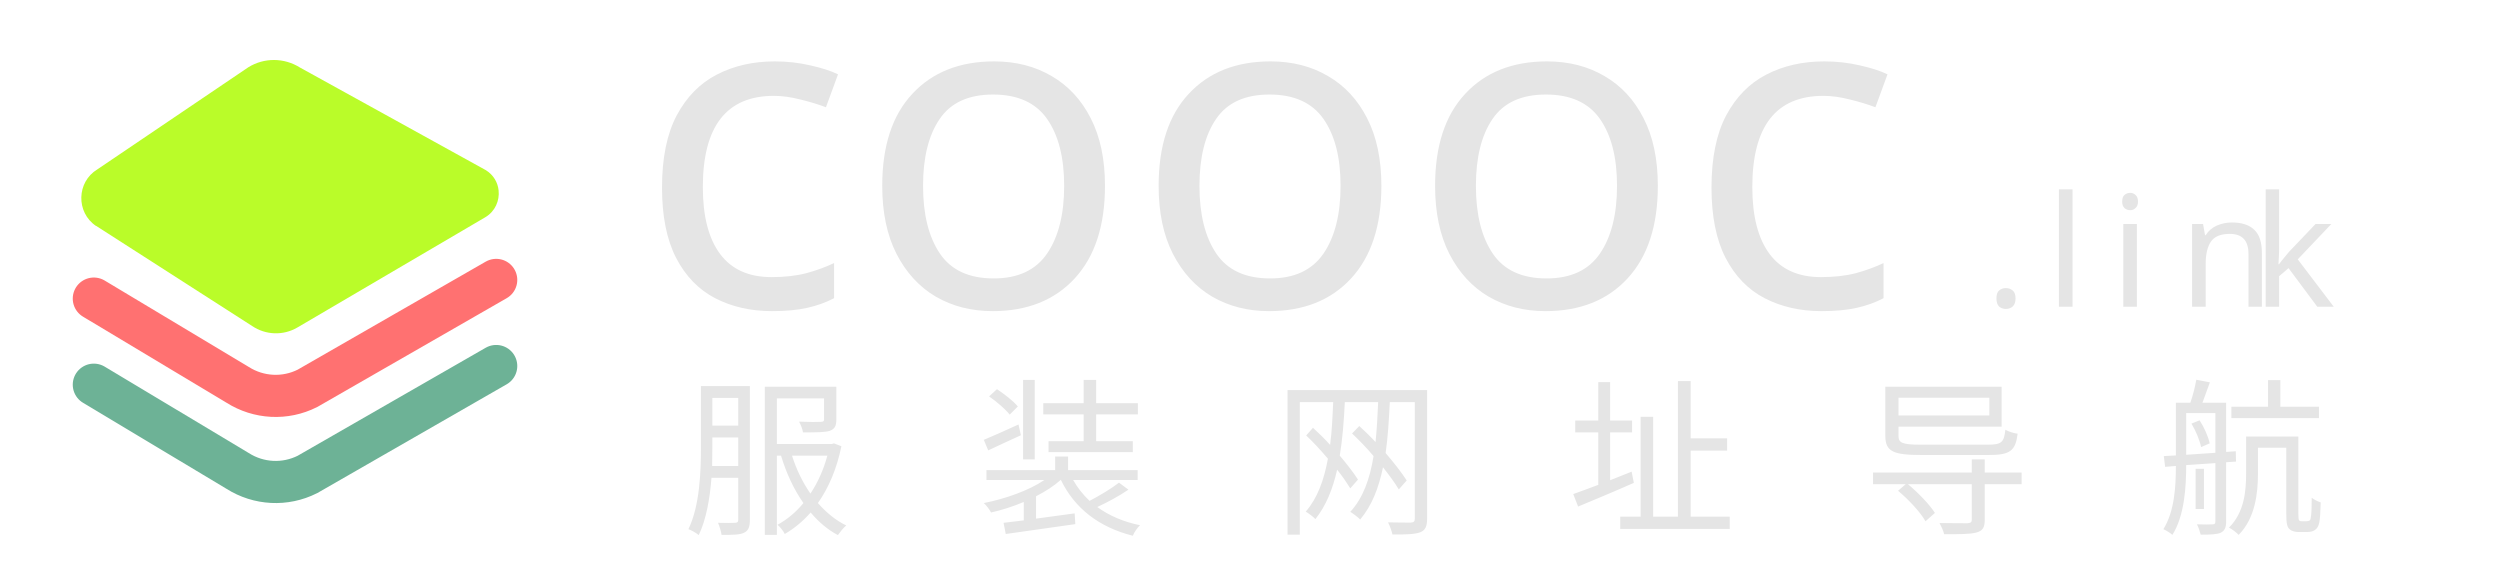
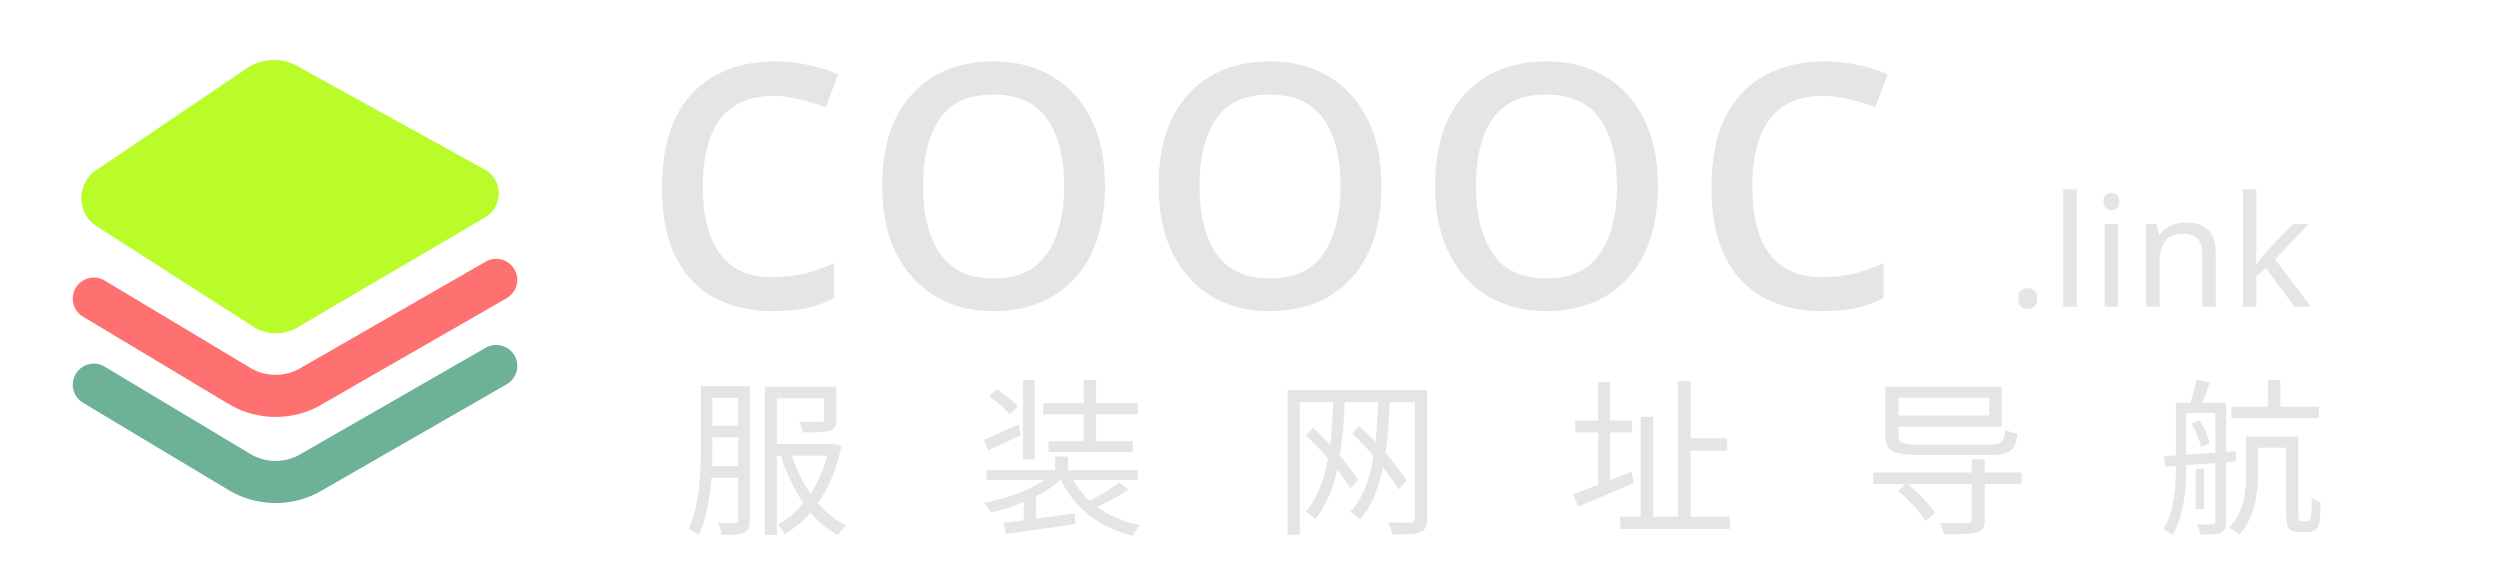
<svg xmlns="http://www.w3.org/2000/svg" id="_图层_1" data-name="图层 1" viewBox="0 0 178 40">
  <defs>
    <style>
      .cls-1 {
+         font-family: SimHei, SimHei;
        font-size: 12px;
        letter-spacing: .75em;
-       }
- 
-       .cls-1, .cls-2 {
-         font-family: SimHei, SimHei;
      }

      .cls-1, .cls-2, .cls-3 {
        fill: #e5e5e5;
      }

-       .cls-2 {
-         font-size: 11px;
-       }
- 
      .cls-4 {
-         letter-spacing: -.08em;
-       }
- 
-       .cls-5 {
-         letter-spacing: -.05em;
-       }
- 
-       .cls-6 {
        stroke: #6db296;
      }

-       .cls-6, .cls-7 {
+       .cls-4, .cls-5 {
        fill: none;
        stroke-linecap: round;
        stroke-miterlimit: 10;
        stroke-width: 3px;
      }

-       .cls-8 {
-         letter-spacing: 0em;
-       }
- 
-       .cls-9 {
+       .cls-6 {
        fill: #bafc29;
      }

-       .cls-7 {
+       .cls-5 {
        stroke: #ff7171;
      }

-       .cls-3 {
-         font-family: MicrosoftYaHei, 'Microsoft YaHei';
+       .cls-2 {
        font-size: 32px;
        letter-spacing: .01em;
      }

-       .cls-10 {
-         letter-spacing: -.02em;
+       .cls-2, .cls-3 {
+         font-family: MicrosoftYaHei, 'Microsoft YaHei';
      }

-       .cls-11 {
-         letter-spacing: -.11em;
+       .cls-3 {
+         font-size: 11px;
+         letter-spacing: .01em;
      }
    </style>
  </defs>
-   <text class="cls-3" transform="translate(45.37 21.84)">
+   <text class="cls-2" transform="translate(45.37 21.84)">
    <tspan x="0" y="0">coooc</tspan>
  </text>
  <text class="cls-1" transform="translate(48.61 37.13)">
    <tspan x="0" y="0">服装网址导航</tspan>
  </text>
-   <text class="cls-2" transform="translate(141.35 21.84)">
-     <tspan class="cls-11" x="0" y="0">.</tspan>
-     <tspan class="cls-4" x="4.31" y="0">l</tspan>
-     <tspan class="cls-5" x="8.89" y="0">i</tspan>
-     <tspan class="cls-10" x="13.79" y="0">n</tspan>
-     <tspan class="cls-8" x="19.03" y="0">k</tspan>
+   <text class="cls-3" transform="translate(142.9 21.84)">
+     <tspan x="0" y="0">.link</tspan>
  </text>
-   <path class="cls-6" d="m6.68,27.39l10.24,6.14c1.5.95,3.38,1.05,4.97.25l13.44-7.72" />
-   <path class="cls-9" d="m6.84,16.08l11.11,7.13c.96.65,2.21.7,3.22.11l13.38-7.85c.71-.42,1.03-1.19.95-1.92-.06-.56-.36-1.09-.9-1.43l-13.24-7.31c-1.13-.71-2.55-.72-3.68-.02l-10.75,7.27c-1.48.9-1.53,3.06-.09,4.03Z" />
-   <path class="cls-7" d="m6.68,21.26l10.24,6.14c1.5.95,3.38,1.05,4.97.25l13.44-7.72" />
+   <path class="cls-4" d="m6.68,27.39l10.24,6.14c1.5.95,3.38,1.05,4.97.25l13.44-7.72" />
+   <path class="cls-6" d="m6.84,16.08l11.11,7.13c.96.65,2.21.7,3.22.11l13.38-7.85c.71-.42,1.03-1.19.95-1.92-.06-.56-.36-1.09-.9-1.43l-13.24-7.31c-1.13-.71-2.55-.72-3.68-.02l-10.75,7.27c-1.48.9-1.53,3.06-.09,4.03Z" />
+   <path class="cls-5" d="m6.68,21.26l10.24,6.14c1.5.95,3.38,1.05,4.97.25l13.44-7.72" />
</svg>
